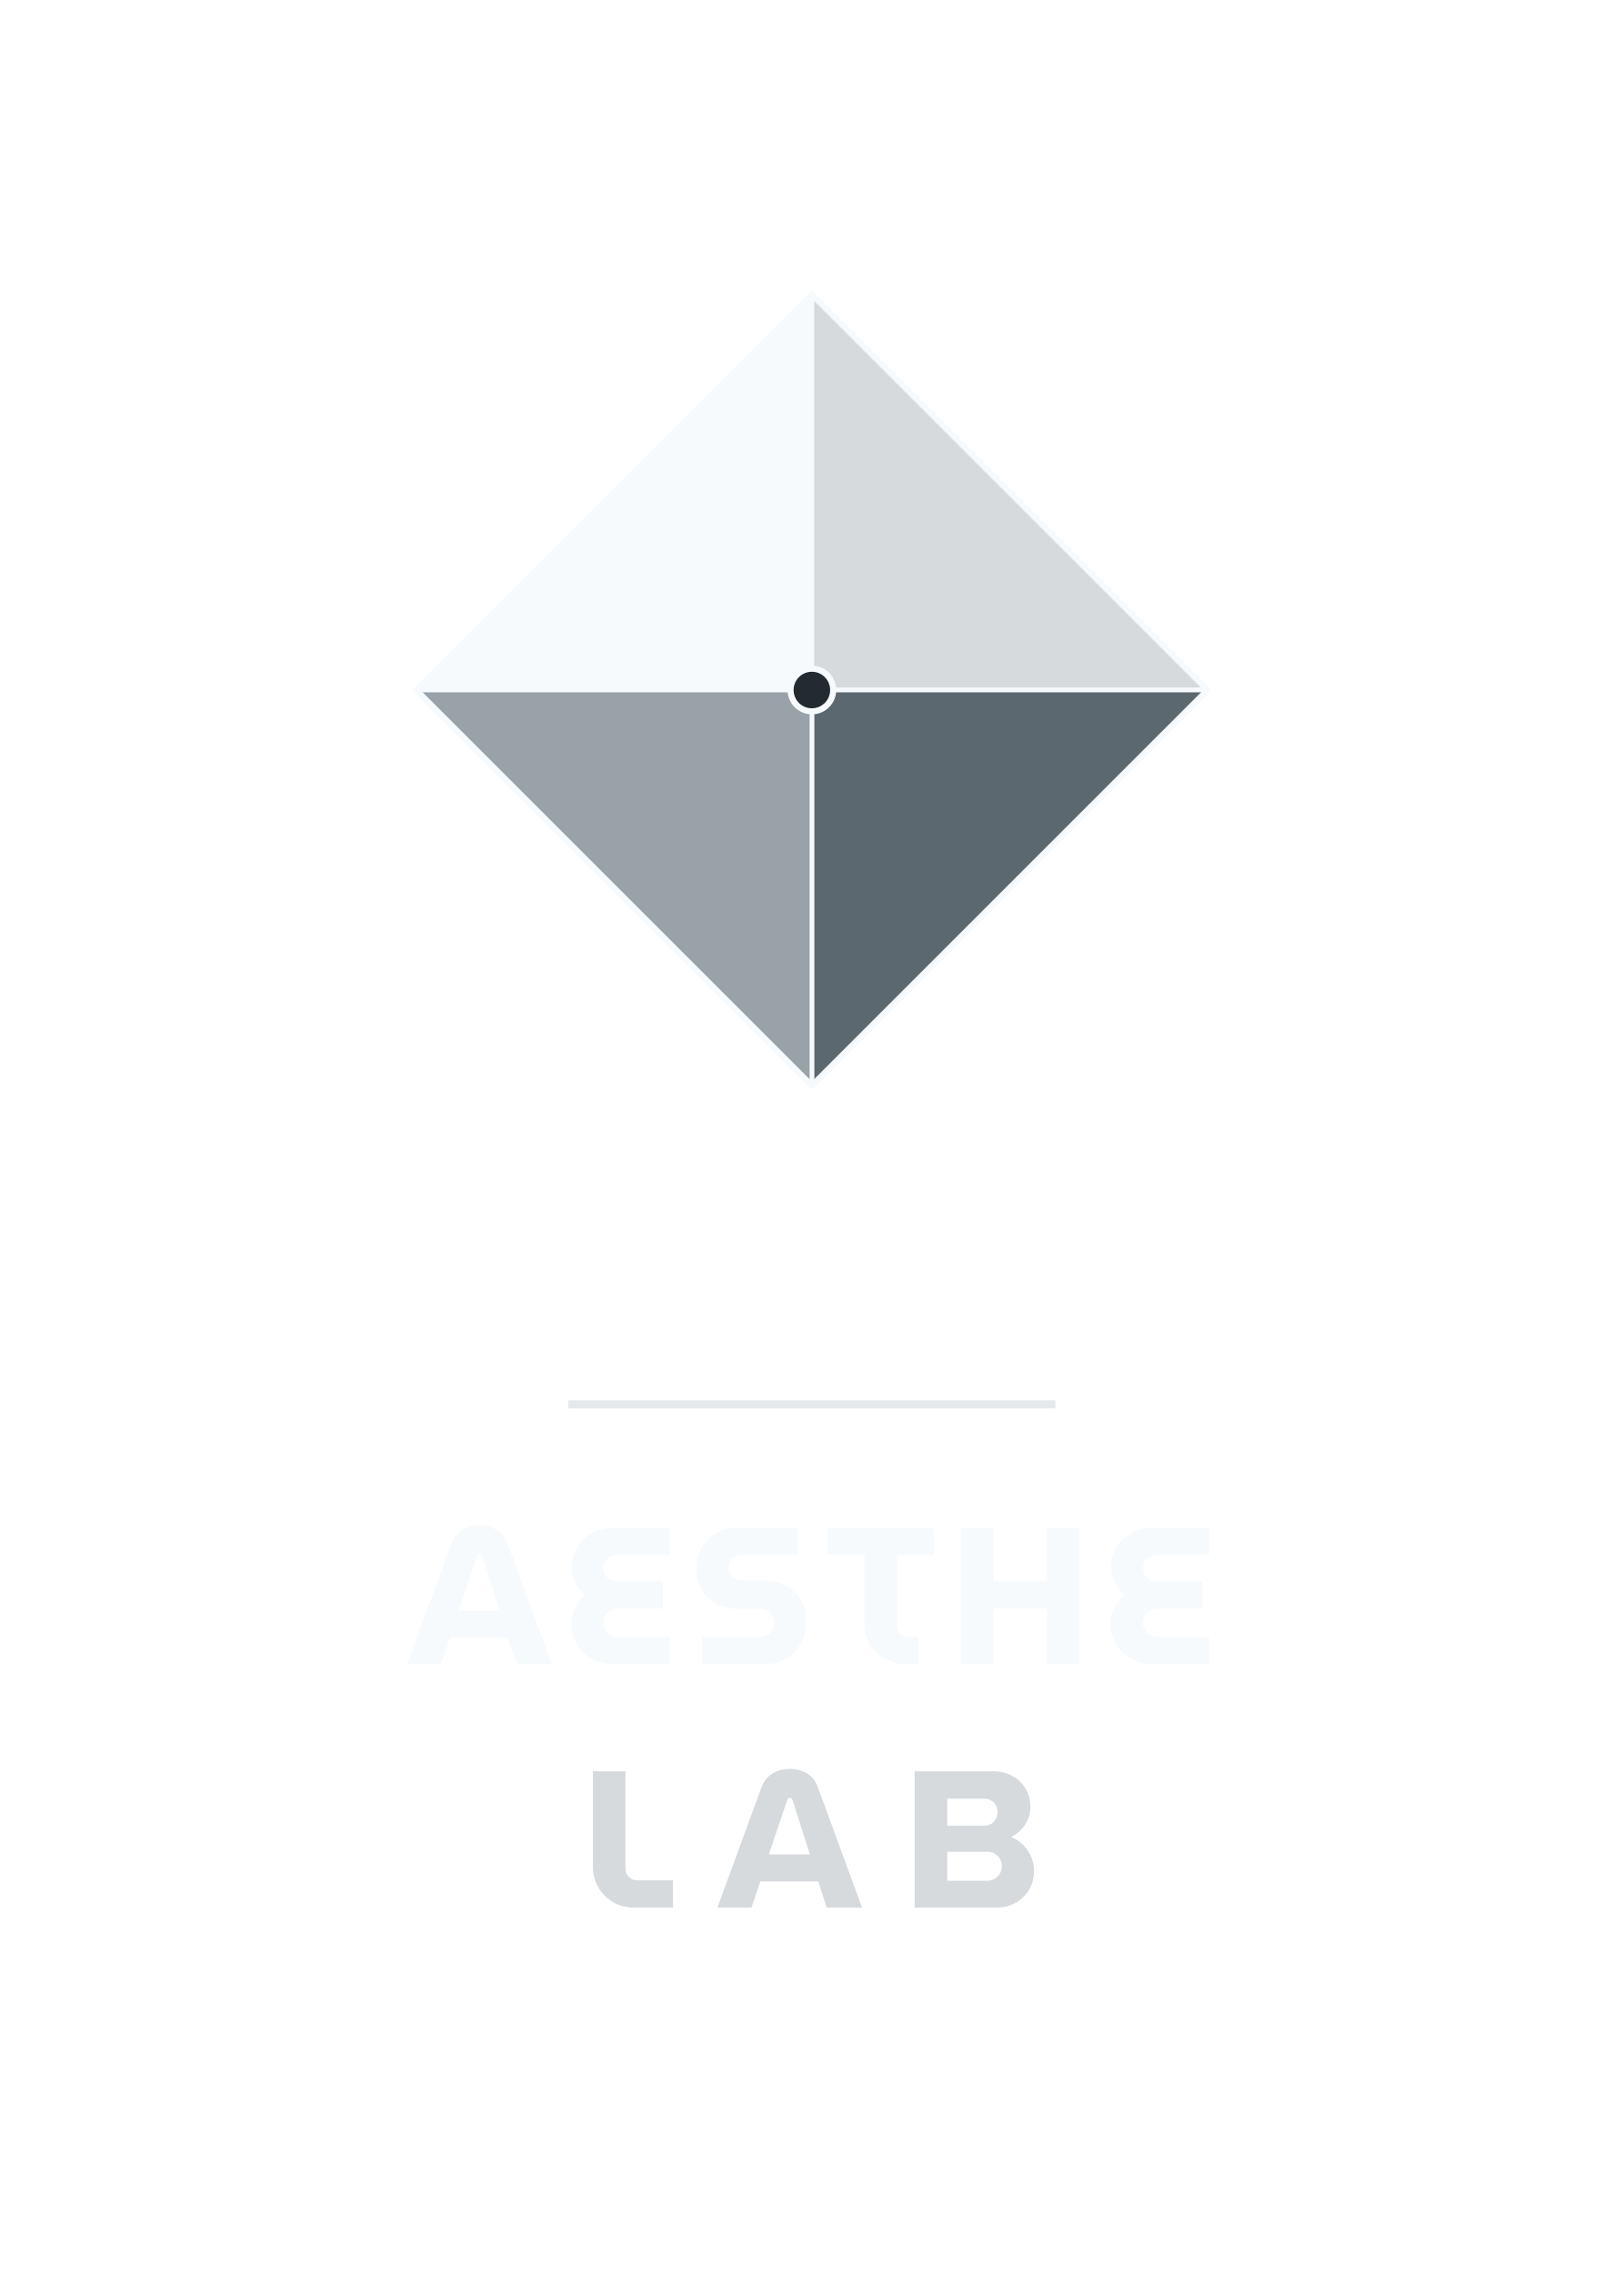
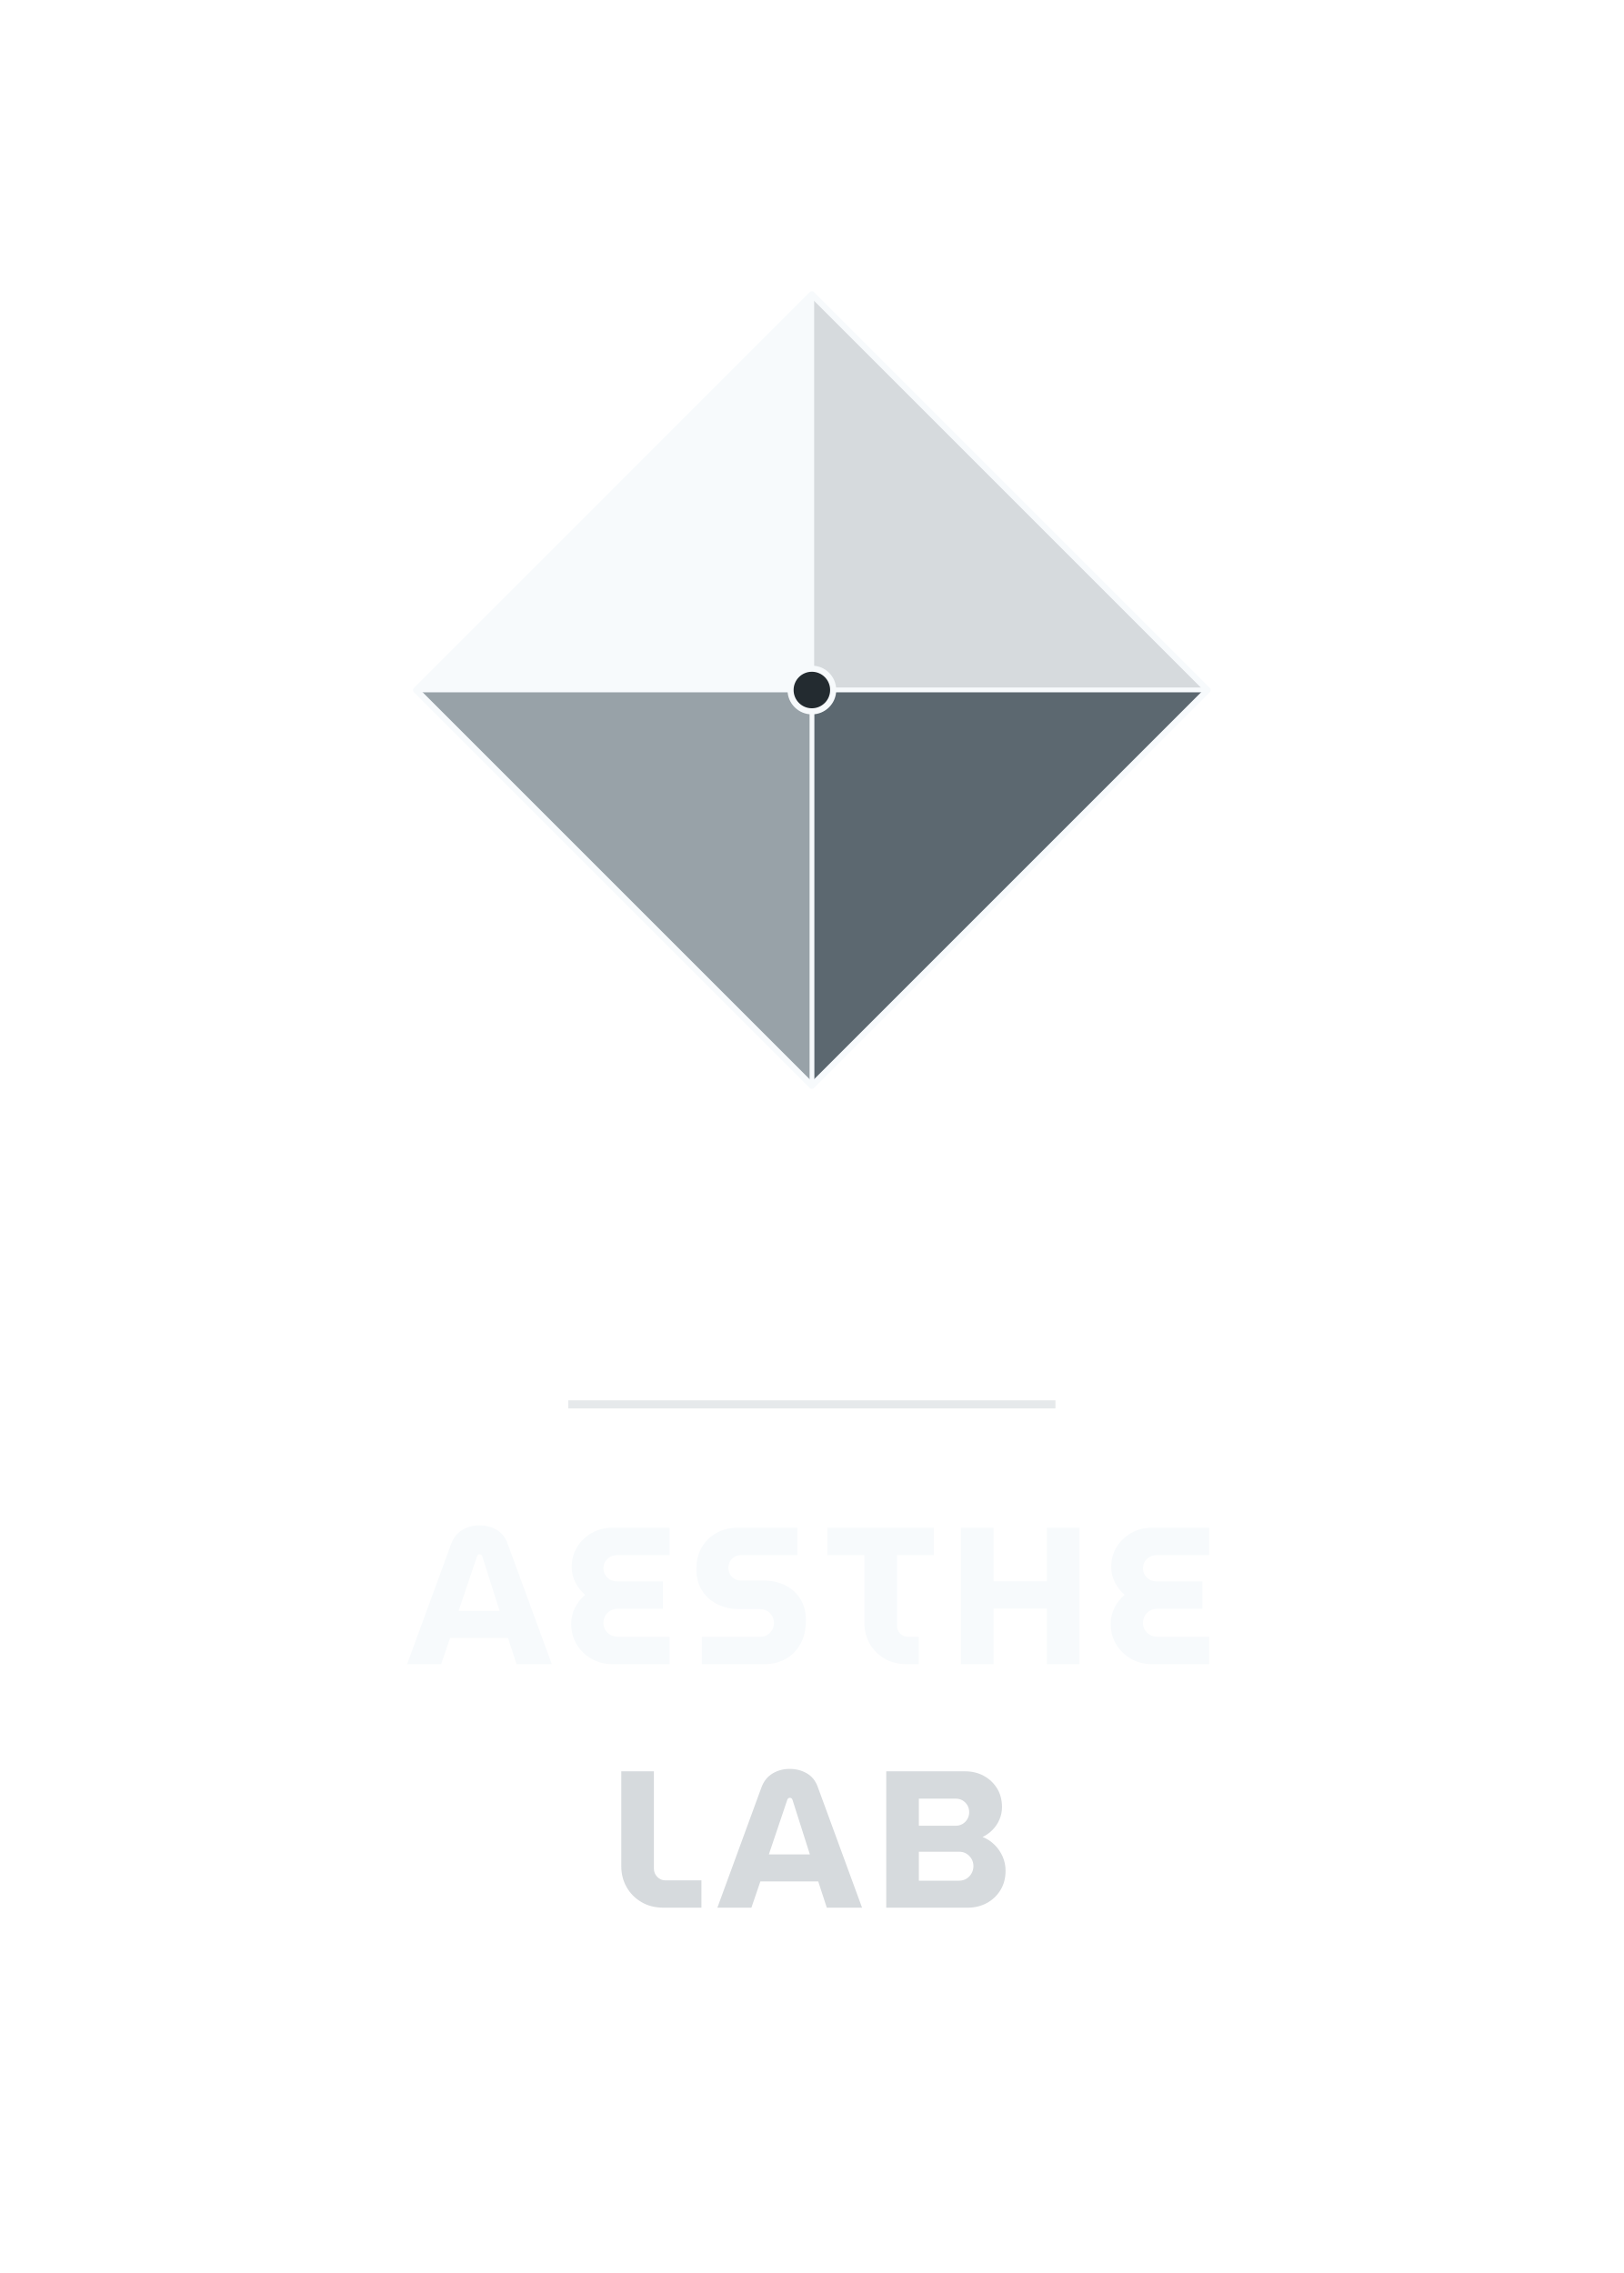
<svg xmlns="http://www.w3.org/2000/svg" viewBox="0 0 400 560" width="400" height="560">
  <g transform="translate(50,20) scale(0.75)">
    <g stroke="#F7FAFC" stroke-width="1.5" stroke-linejoin="round">
      <polygon points="70,200 200,70 200,200" fill="#F7FAFC" />
      <polygon points="200,70 330,200 200,200" fill="#D6DADD" />
      <polygon points="330,200 200,330 200,200" fill="#5C6870" />
      <polygon points="200,330 70,200 200,200" fill="#98A2A8" />
    </g>
    <polygon points="70,200 200,70 330,200 200,330" fill="none" stroke="#F7FAFC" stroke-width="2" stroke-linejoin="round" />
    <circle cx="200" cy="200" r="7" fill="#232B30" stroke="#F7FAFC" stroke-width="2" />
  </g>
  <rect x="140" y="345" width="120" height="2" fill="#D6DADD" opacity="0.6" />
  <g fill="#F7FAFC">
    <path transform="translate(100.29,410) scale(0.048,-0.048)" d="M0 0 226.667 618.667Q244.333 665.333 283.167 688.833Q322 712.333 371 712.333Q420 712.333 459.167 689.667Q498.333 667 515.333 619.667L742.667 0H561.667L517.667 134.667H220.667L174.667 0ZM264.333 273.667H474.667L385.667 553.333Q384 559 380.333 561.5Q376.667 564 371.667 564Q367 564 363.667 561.167Q360.333 558.333 358.667 553.333Z" />
    <path transform="translate(138.96,410) scale(0.048,-0.048)" d="M248 0Q189.333 0 141.167 27.333Q93 54.667 64.667 101.5Q36.333 148.333 36.333 207Q36.333 250.667 55.5 289.167Q74.667 327.667 108 355.667Q76.333 383 57.667 420.167Q39 457.333 39 498Q39 555.667 66.833 601.167Q94.667 646.667 141.833 673.333Q189 700 245.667 700H541.333V559.667H272.333Q253 559.667 237.0 550.833Q221 542 211.5 526.833Q202 511.667 202 491.667Q202 472.667 211.5 457.5Q221 442.333 237.0 433.5Q253 424.667 272.333 424.667H507V284.667H276.667Q255.667 284.667 238.667 275.0Q221.667 265.333 211.833 249.0Q202 232.667 202 212Q202 191.667 211.833 175.333Q221.667 159 238.667 149.833Q255.667 140.667 276.667 140.667H541.333V0Z" />
    <path transform="translate(169.80,410) scale(0.048,-0.048)" d="M64.667 0V140.333H363.667Q384 140.333 399.833 150.0Q415.667 159.667 425.167 175.833Q434.667 192 434.667 211Q434.667 231 425.167 247.167Q415.667 263.333 399.833 273.0Q384 282.667 363.667 282.667H255.667Q194.667 282.667 145.0 307.0Q95.333 331.333 65.833 377.5Q36.333 423.667 36.333 488.667Q36.333 552.667 64.333 600.0Q92.333 647.333 140.0 673.667Q187.667 700 245.667 700H554.667V559.667H264.667Q246.667 559.667 231.833 550.667Q217 541.667 208.833 527.0Q200.667 512.333 200.667 494.333Q200.667 476.333 208.833 461.667Q217 447 231.833 438.167Q246.667 429.333 264.667 429.333H377.667Q444.667 429.333 494.333 403.833Q544 378.333 571.333 332.667Q598.667 287 598.667 225.667Q598.667 154 570.167 103.333Q541.667 52.667 493.667 26.333Q445.667 0 387.667 0Z" />
    <path transform="translate(203.08,410) scale(0.048,-0.048)" d="M421 0Q357.333 0 308.667 28.5Q260 57 232.667 105.167Q205.333 153.333 205.333 212.333V559.667H15V700H561.667V559.667H372.667V197.333Q372.667 174 389.0 157.167Q405.333 140.333 428.667 140.333H484.333V0Z" />
    <path transform="translate(233.78,410) scale(0.048,-0.048)" d="M61.333 0V700H228.667V425.333H502.333V700H669.667V0H502.333V285H228.667V0Z" />
    <path transform="translate(271.87,410) scale(0.048,-0.048)" d="M248 0Q189.333 0 141.167 27.333Q93 54.667 64.667 101.5Q36.333 148.333 36.333 207Q36.333 250.667 55.5 289.167Q74.667 327.667 108 355.667Q76.333 383 57.667 420.167Q39 457.333 39 498Q39 555.667 66.833 601.167Q94.667 646.667 141.833 673.333Q189 700 245.667 700H541.333V559.667H272.333Q253 559.667 237.0 550.833Q221 542 211.5 526.833Q202 511.667 202 491.667Q202 472.667 211.5 457.5Q221 442.333 237.0 433.5Q253 424.667 272.333 424.667H507V284.667H276.667Q255.667 284.667 238.667 275.0Q221.667 265.333 211.833 249.0Q202 232.667 202 212Q202 191.667 211.833 175.333Q221.667 159 238.667 149.833Q255.667 140.667 276.667 140.667H541.333V0Z" />
  </g>
  <g fill="#D6DADD">
-     <path transform="translate(143.54,470) scale(0.048,-0.048)" d="M269.333 0Q204.333 0 155.333 29.0Q106.333 58 79.333 106.167Q52.333 154.333 52.333 212.333V700H219.667V200.333Q219.667 176 236.833 158.167Q254 140.333 278.667 140.333H463.667V0Z" />
+     <path transform="translate(150.54,470) scale(0.048,-0.048)" d="M269.333 0Q204.333 0 155.333 29.0Q106.333 58 79.333 106.167Q52.333 154.333 52.333 212.333V700H219.667V200.333Q219.667 176 236.833 158.167Q254 140.333 278.667 140.333H463.667V0Z" />
    <path transform="translate(176.72,470) scale(0.048,-0.048)" d="M0 0 226.667 618.667Q244.333 665.333 283.167 688.833Q322 712.333 371 712.333Q420 712.333 459.167 689.667Q498.333 667 515.333 619.667L742.667 0H561.667L517.667 134.667H220.667L174.667 0ZM264.333 273.667H474.667L385.667 553.333Q384 559 380.333 561.5Q376.667 564 371.667 564Q367 564 363.667 561.167Q360.333 558.333 358.667 553.333Z" />
-     <path transform="translate(222.38,470) scale(0.048,-0.048)" d="M61.333 0V700H466.667Q519 700 561.5 677.0Q604 654 629.667 613.0Q655.333 572 655.333 516Q655.333 483 642.5 453.0Q629.667 423 607.5 400.167Q585.333 377.333 555.667 363Q590.333 349.333 616.833 323.167Q643.333 297 658.5 262.833Q673.667 228.667 673.667 189.667Q673.667 132.667 647.167 89.833Q620.667 47 576.667 23.5Q532.667 0 478.667 0ZM228.667 138.667H435Q456.333 138.667 472.667 148.667Q489 158.667 498.833 175.833Q508.667 193 508.667 213.333Q508.667 234.333 498.833 250.833Q489 267.333 472.667 277.333Q456.333 287.333 435 287.333H228.667ZM228.667 420.667H418Q437.667 420.667 453.333 430.167Q469 439.667 478.0 455.5Q487 471.333 487 490.333Q487 509.667 478.0 525.333Q469 541 453.5 550.333Q438 559.667 418 559.667H228.667Z" />
+     <path transform="translate(215.38,470) scale(0.048,-0.048)" d="M61.333 0V700H466.667Q519 700 561.5 677.0Q604 654 629.667 613.0Q655.333 572 655.333 516Q655.333 483 642.5 453.0Q629.667 423 607.5 400.167Q585.333 377.333 555.667 363Q590.333 349.333 616.833 323.167Q643.333 297 658.5 262.833Q673.667 228.667 673.667 189.667Q673.667 132.667 647.167 89.833Q620.667 47 576.667 23.5Q532.667 0 478.667 0ZM228.667 138.667H435Q456.333 138.667 472.667 148.667Q489 158.667 498.833 175.833Q508.667 193 508.667 213.333Q508.667 234.333 498.833 250.833Q489 267.333 472.667 277.333Q456.333 287.333 435 287.333H228.667ZM228.667 420.667H418Q437.667 420.667 453.333 430.167Q469 439.667 478.0 455.5Q487 471.333 487 490.333Q487 509.667 478.0 525.333Q469 541 453.5 550.333Q438 559.667 418 559.667H228.667Z" />
  </g>
</svg>
